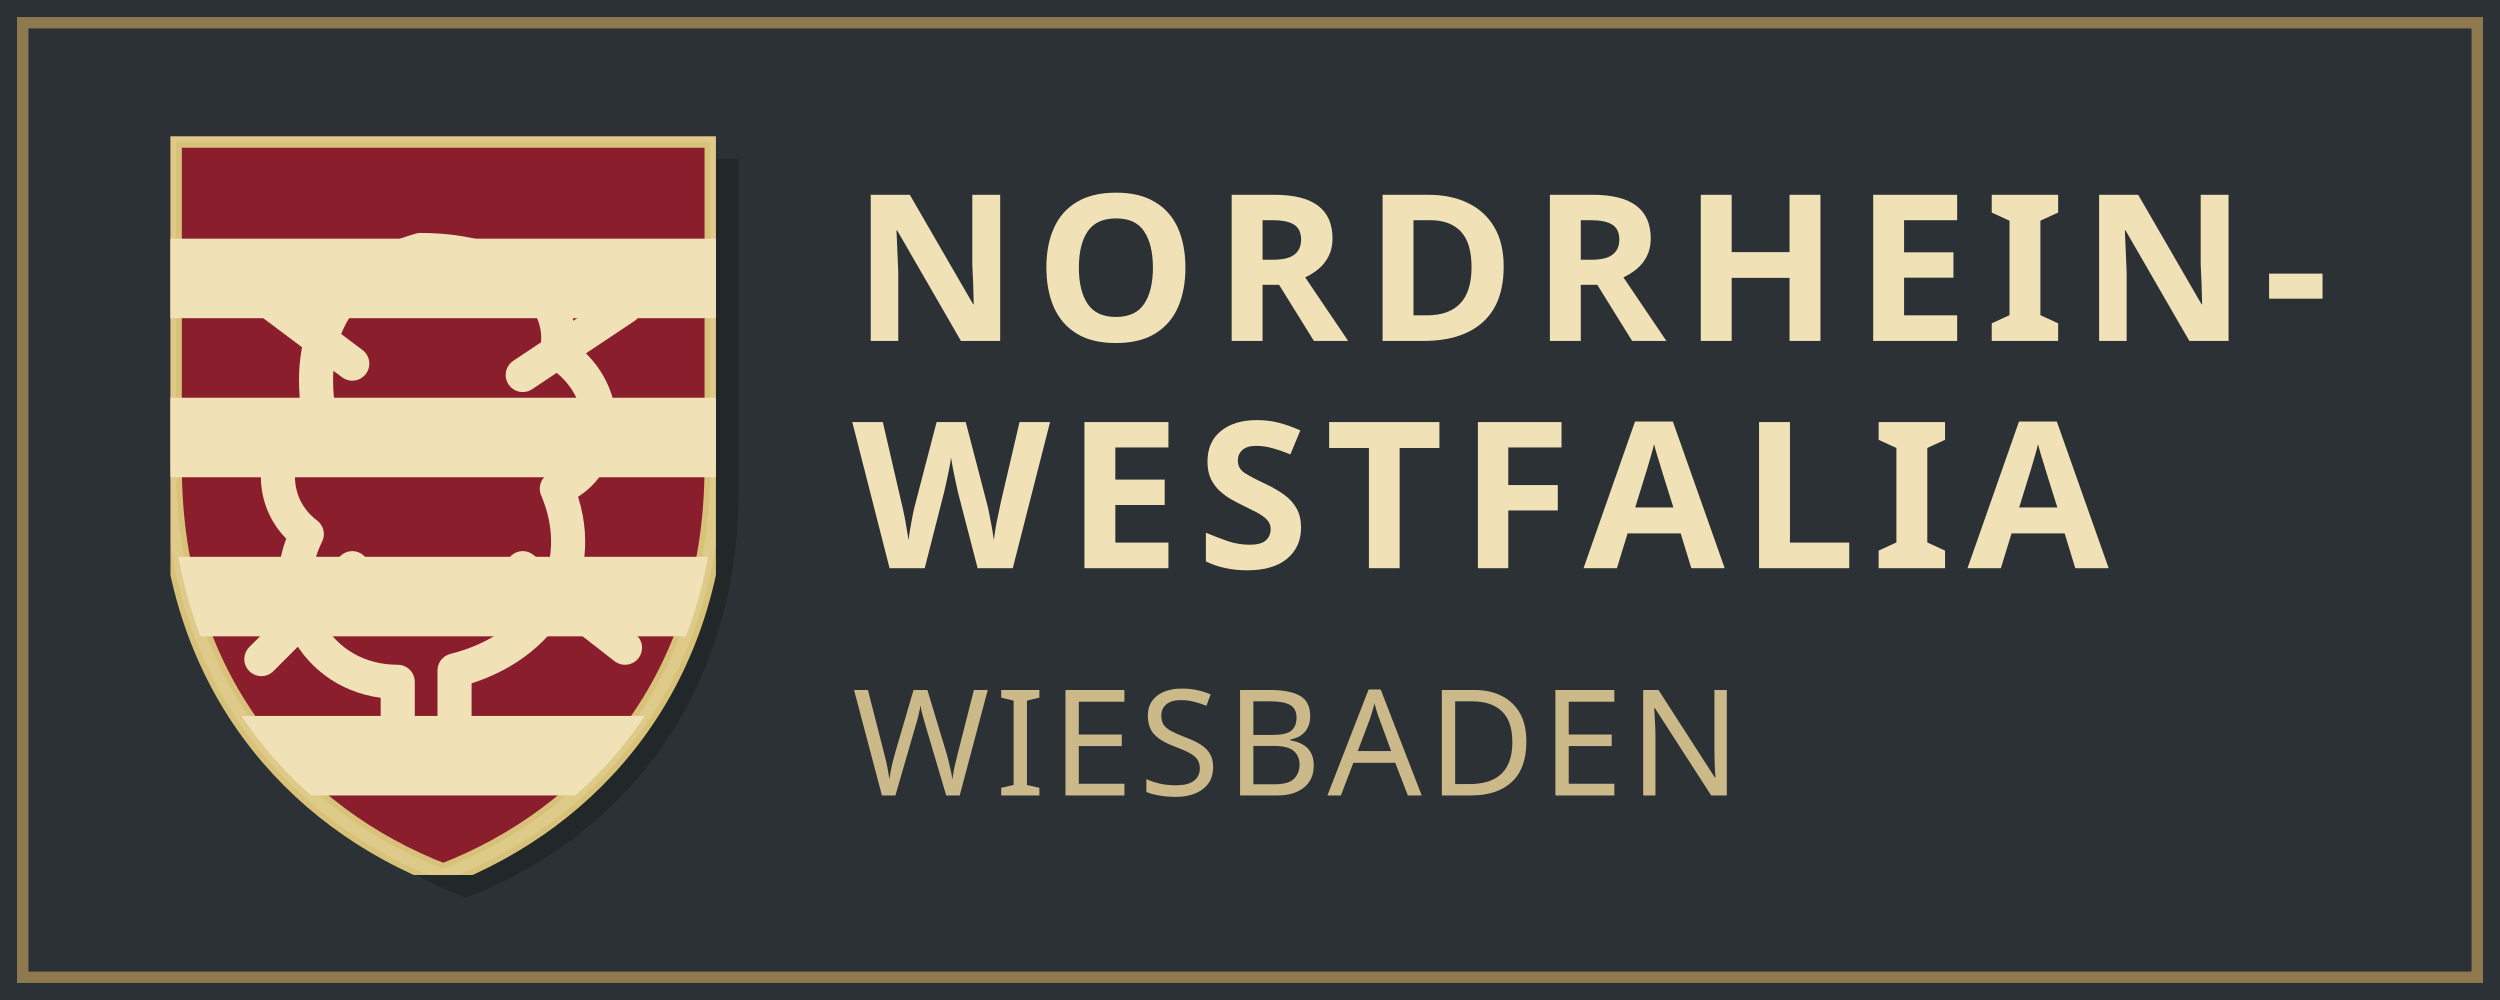
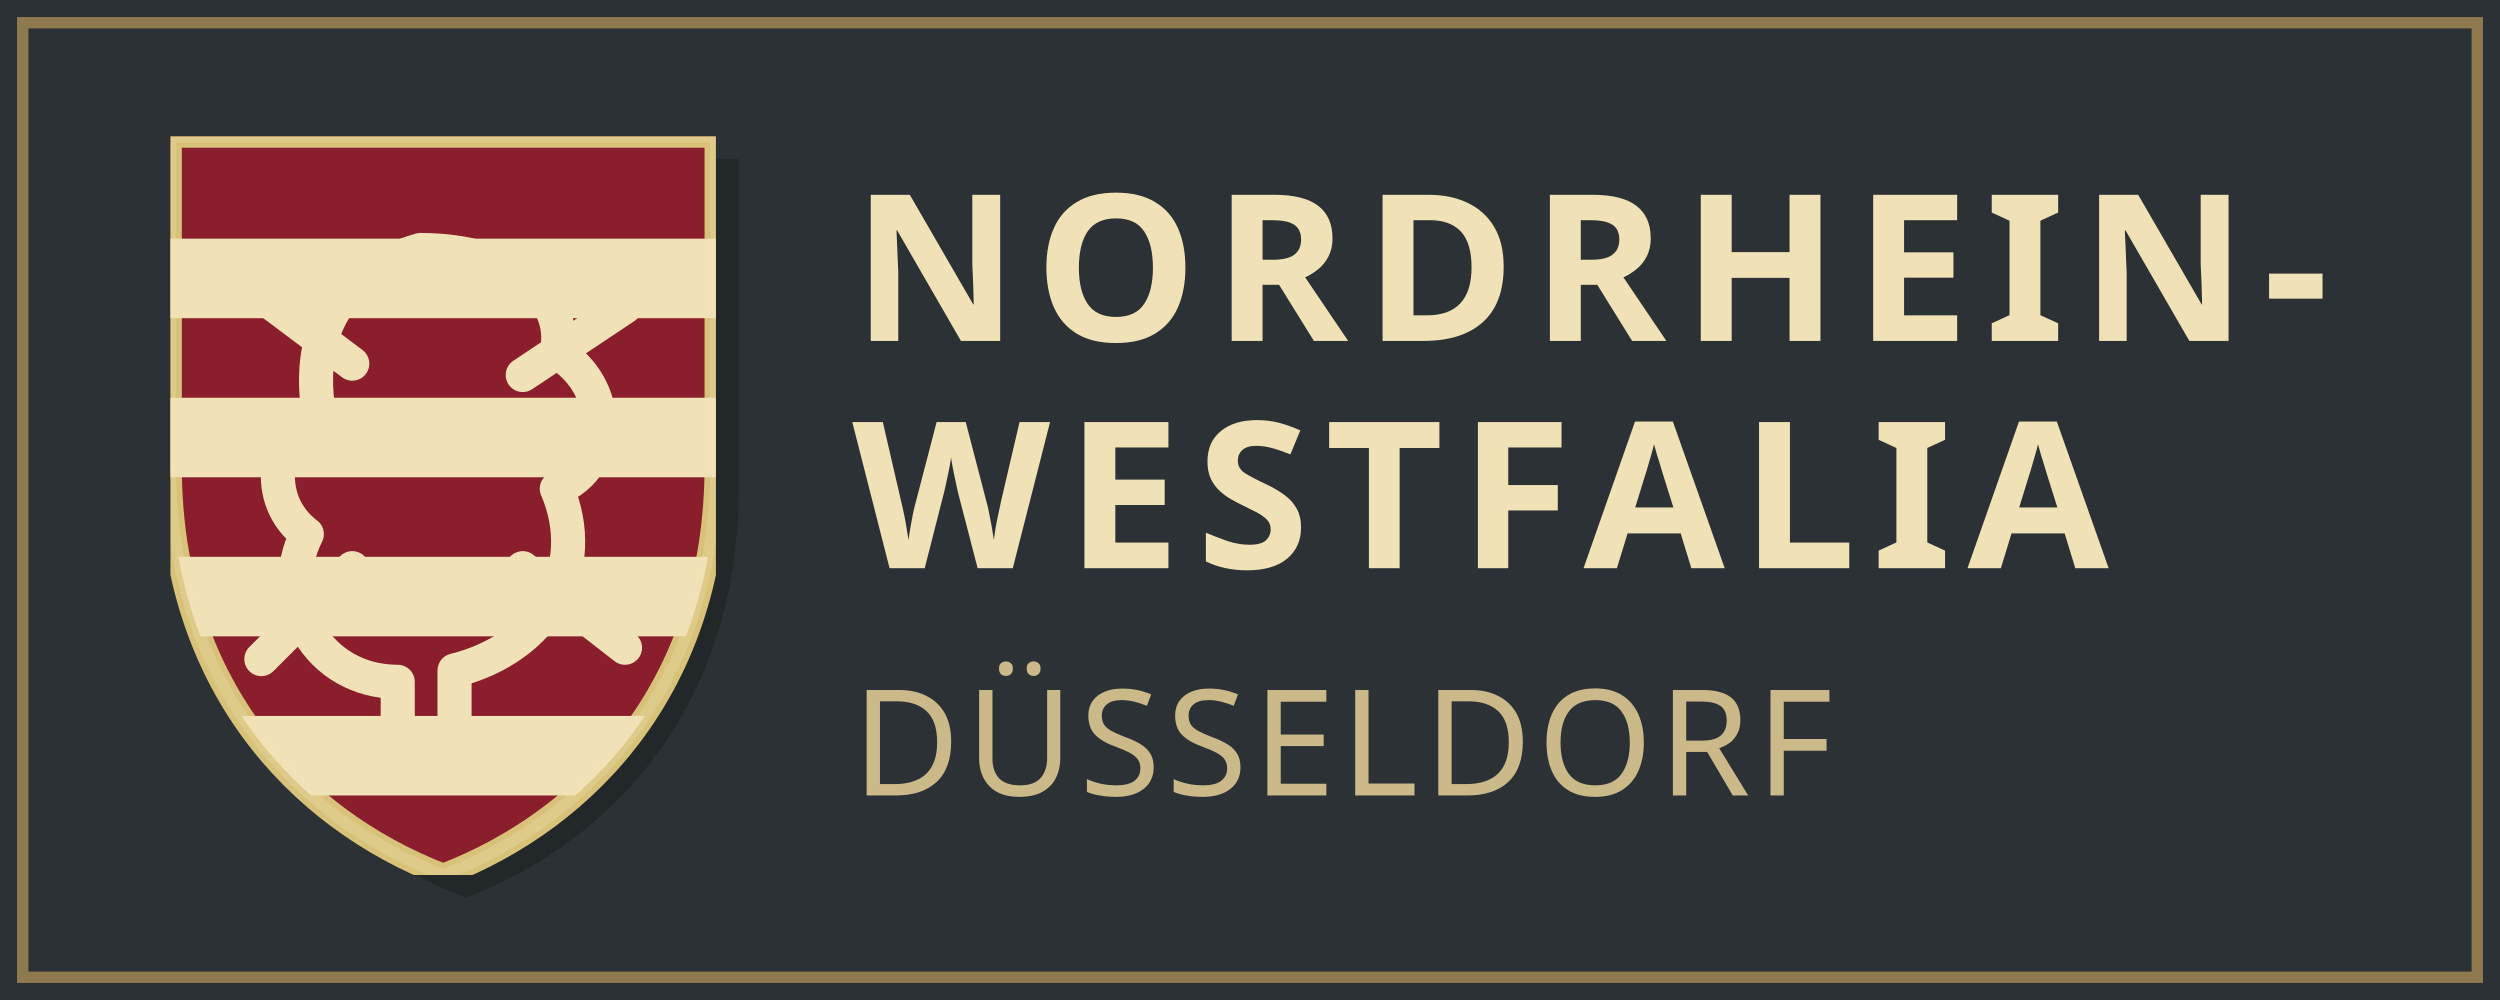
<svg xmlns="http://www.w3.org/2000/svg" width="220" height="88" viewBox="0 0 220 88">
  <defs>
    <symbol id="shield-base" viewBox="0 0 48 65">
      <path d="M0 0 H48 V29                C48 48 37 60 24 65                C11 60 0 48 0 29 Z" />
    </symbol>
    <symbol id="hessen-shield" viewBox="0 0 48 65">
      <use href="#shield-base" fill="#8B1E2D" stroke="#D8C27A" stroke-width="2" />
      <g clip-path="url(#shieldClip)">
        <rect x="0" y="9" width="48" height="7" fill="#F0E2B6" />
        <rect x="0" y="23" width="48" height="7" fill="#F0E2B6" />
        <rect x="0" y="37" width="48" height="7" fill="#F0E2B6" />
        <rect x="0" y="51" width="48" height="7" fill="#F0E2B6" />
        <path d="M22 10                  C15 12 12 17 13 24                  C9 26 8 32 12 35                  C9 41 13 48 20 48                  L20 56                  L25 56                  L25 47                  C33 45 37 38 34 31                  C39 29 39 22 34 19                  C35 14 30 10 22 10 Z" fill="none" stroke="#F0E2B6" stroke-width="3" stroke-linecap="round" stroke-linejoin="round" />
        <path d="M16 20 L8 14                  M31 21 L40 15                  M16 38 L8 46                  M31 38 L40 45" fill="none" stroke="#F0E2B6" stroke-width="3" stroke-linecap="round" />
      </g>
      <use href="#shield-base" fill="none" stroke="#F0E2B6" stroke-width="1" opacity="0.25" />
    </symbol>
    <clipPath id="shieldClip">
      <path d="M0 0 H48 V29                C48 48 37 60 24 65                C11 60 0 48 0 29 Z" />
    </clipPath>
  </defs>
  <rect x="0" y="0" width="220" height="88" fill="#2B3134" />
  <rect x="2" y="2" width="216" height="84" rx="0" fill="#2B3134" stroke="#8F7A4F" stroke-width="1" />
  <use href="#shield-base" x="17" y="14" width="48" height="65" fill="#111315" opacity="0.35" />
  <use href="#hessen-shield" x="15" y="12" width="48" height="65" />
  <text x="75" y="30" font-family="Futura, 'Futura PT', 'Trebuchet MS', sans-serif" font-size="18" font-weight="700" letter-spacing="1.4" fill="#F0E2B6">
    NORDRHEIN-
  </text>
  <text x="75" y="50" font-family="Futura, 'Futura PT', 'Trebuchet MS', sans-serif" font-size="18" font-weight="700" letter-spacing="1.4" fill="#F0E2B6">
    WESTFALIA
  </text>
  <text x="75" y="70" font-family="Futura, 'Futura PT', 'Trebuchet MS', sans-serif" font-size="13" font-weight="400" letter-spacing="0.5" fill="#CBB98A">
-     WIESBADEN
+     DÜSSELDORF
  </text>
</svg>
